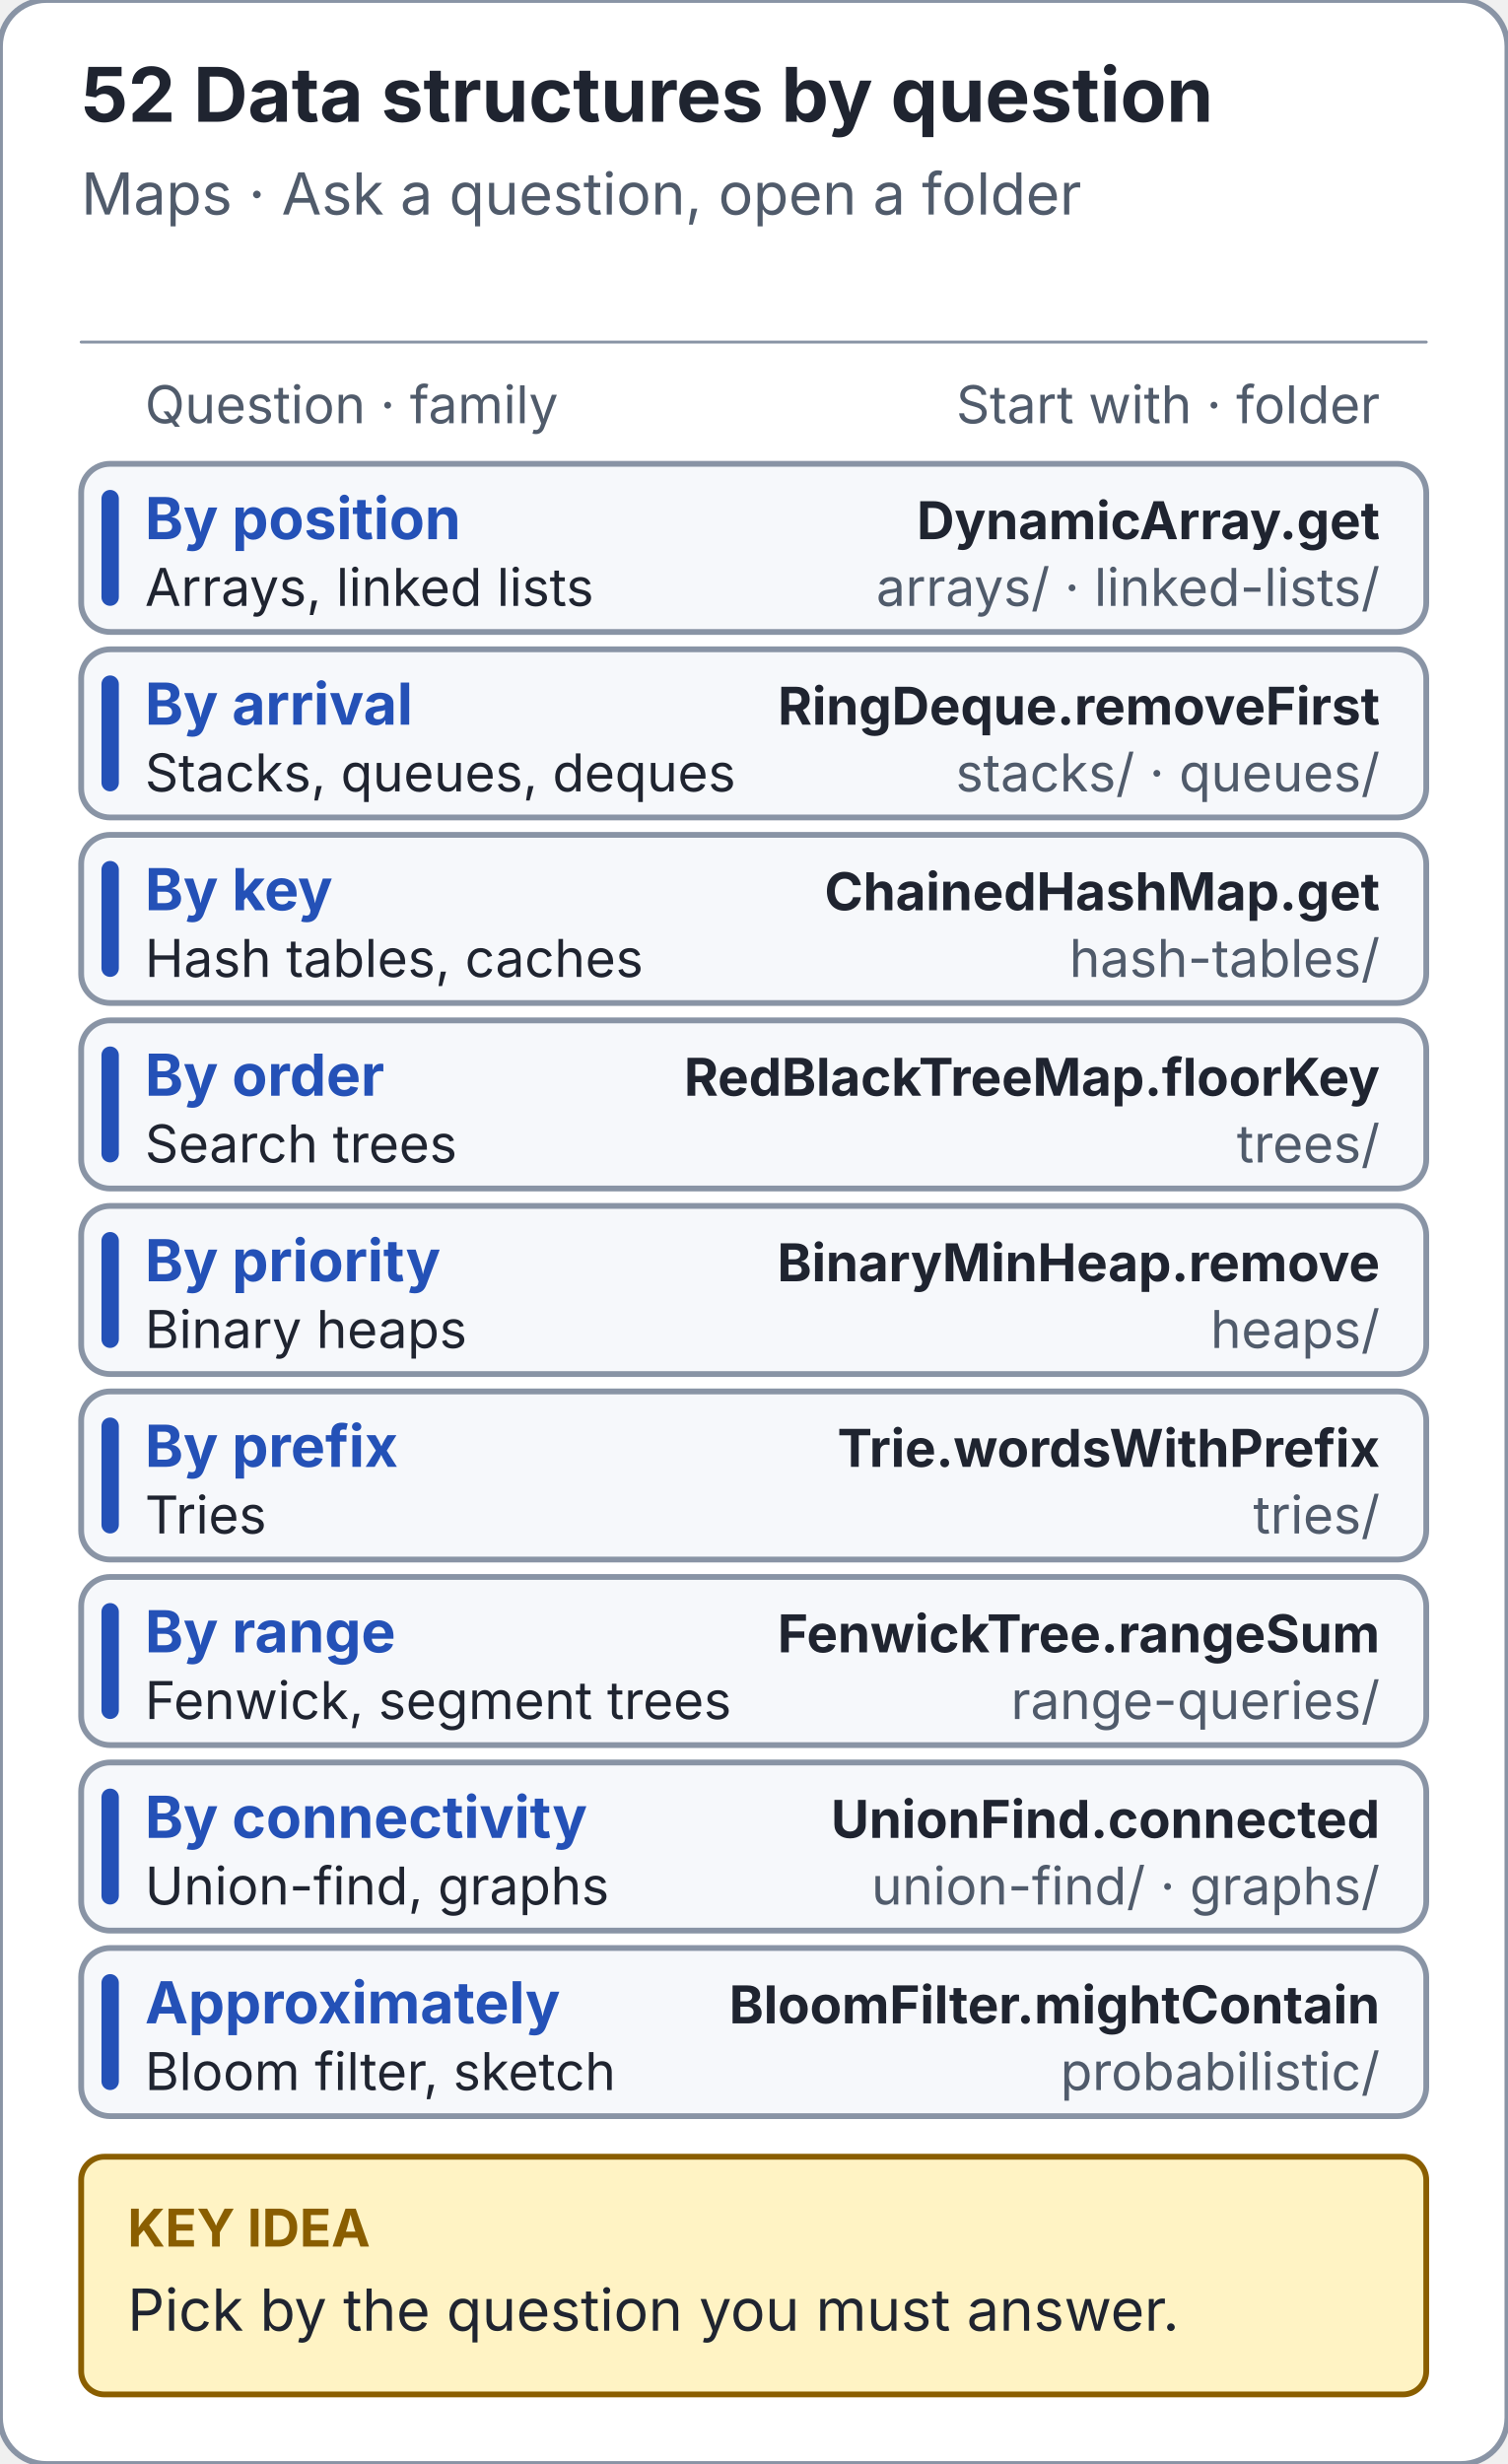
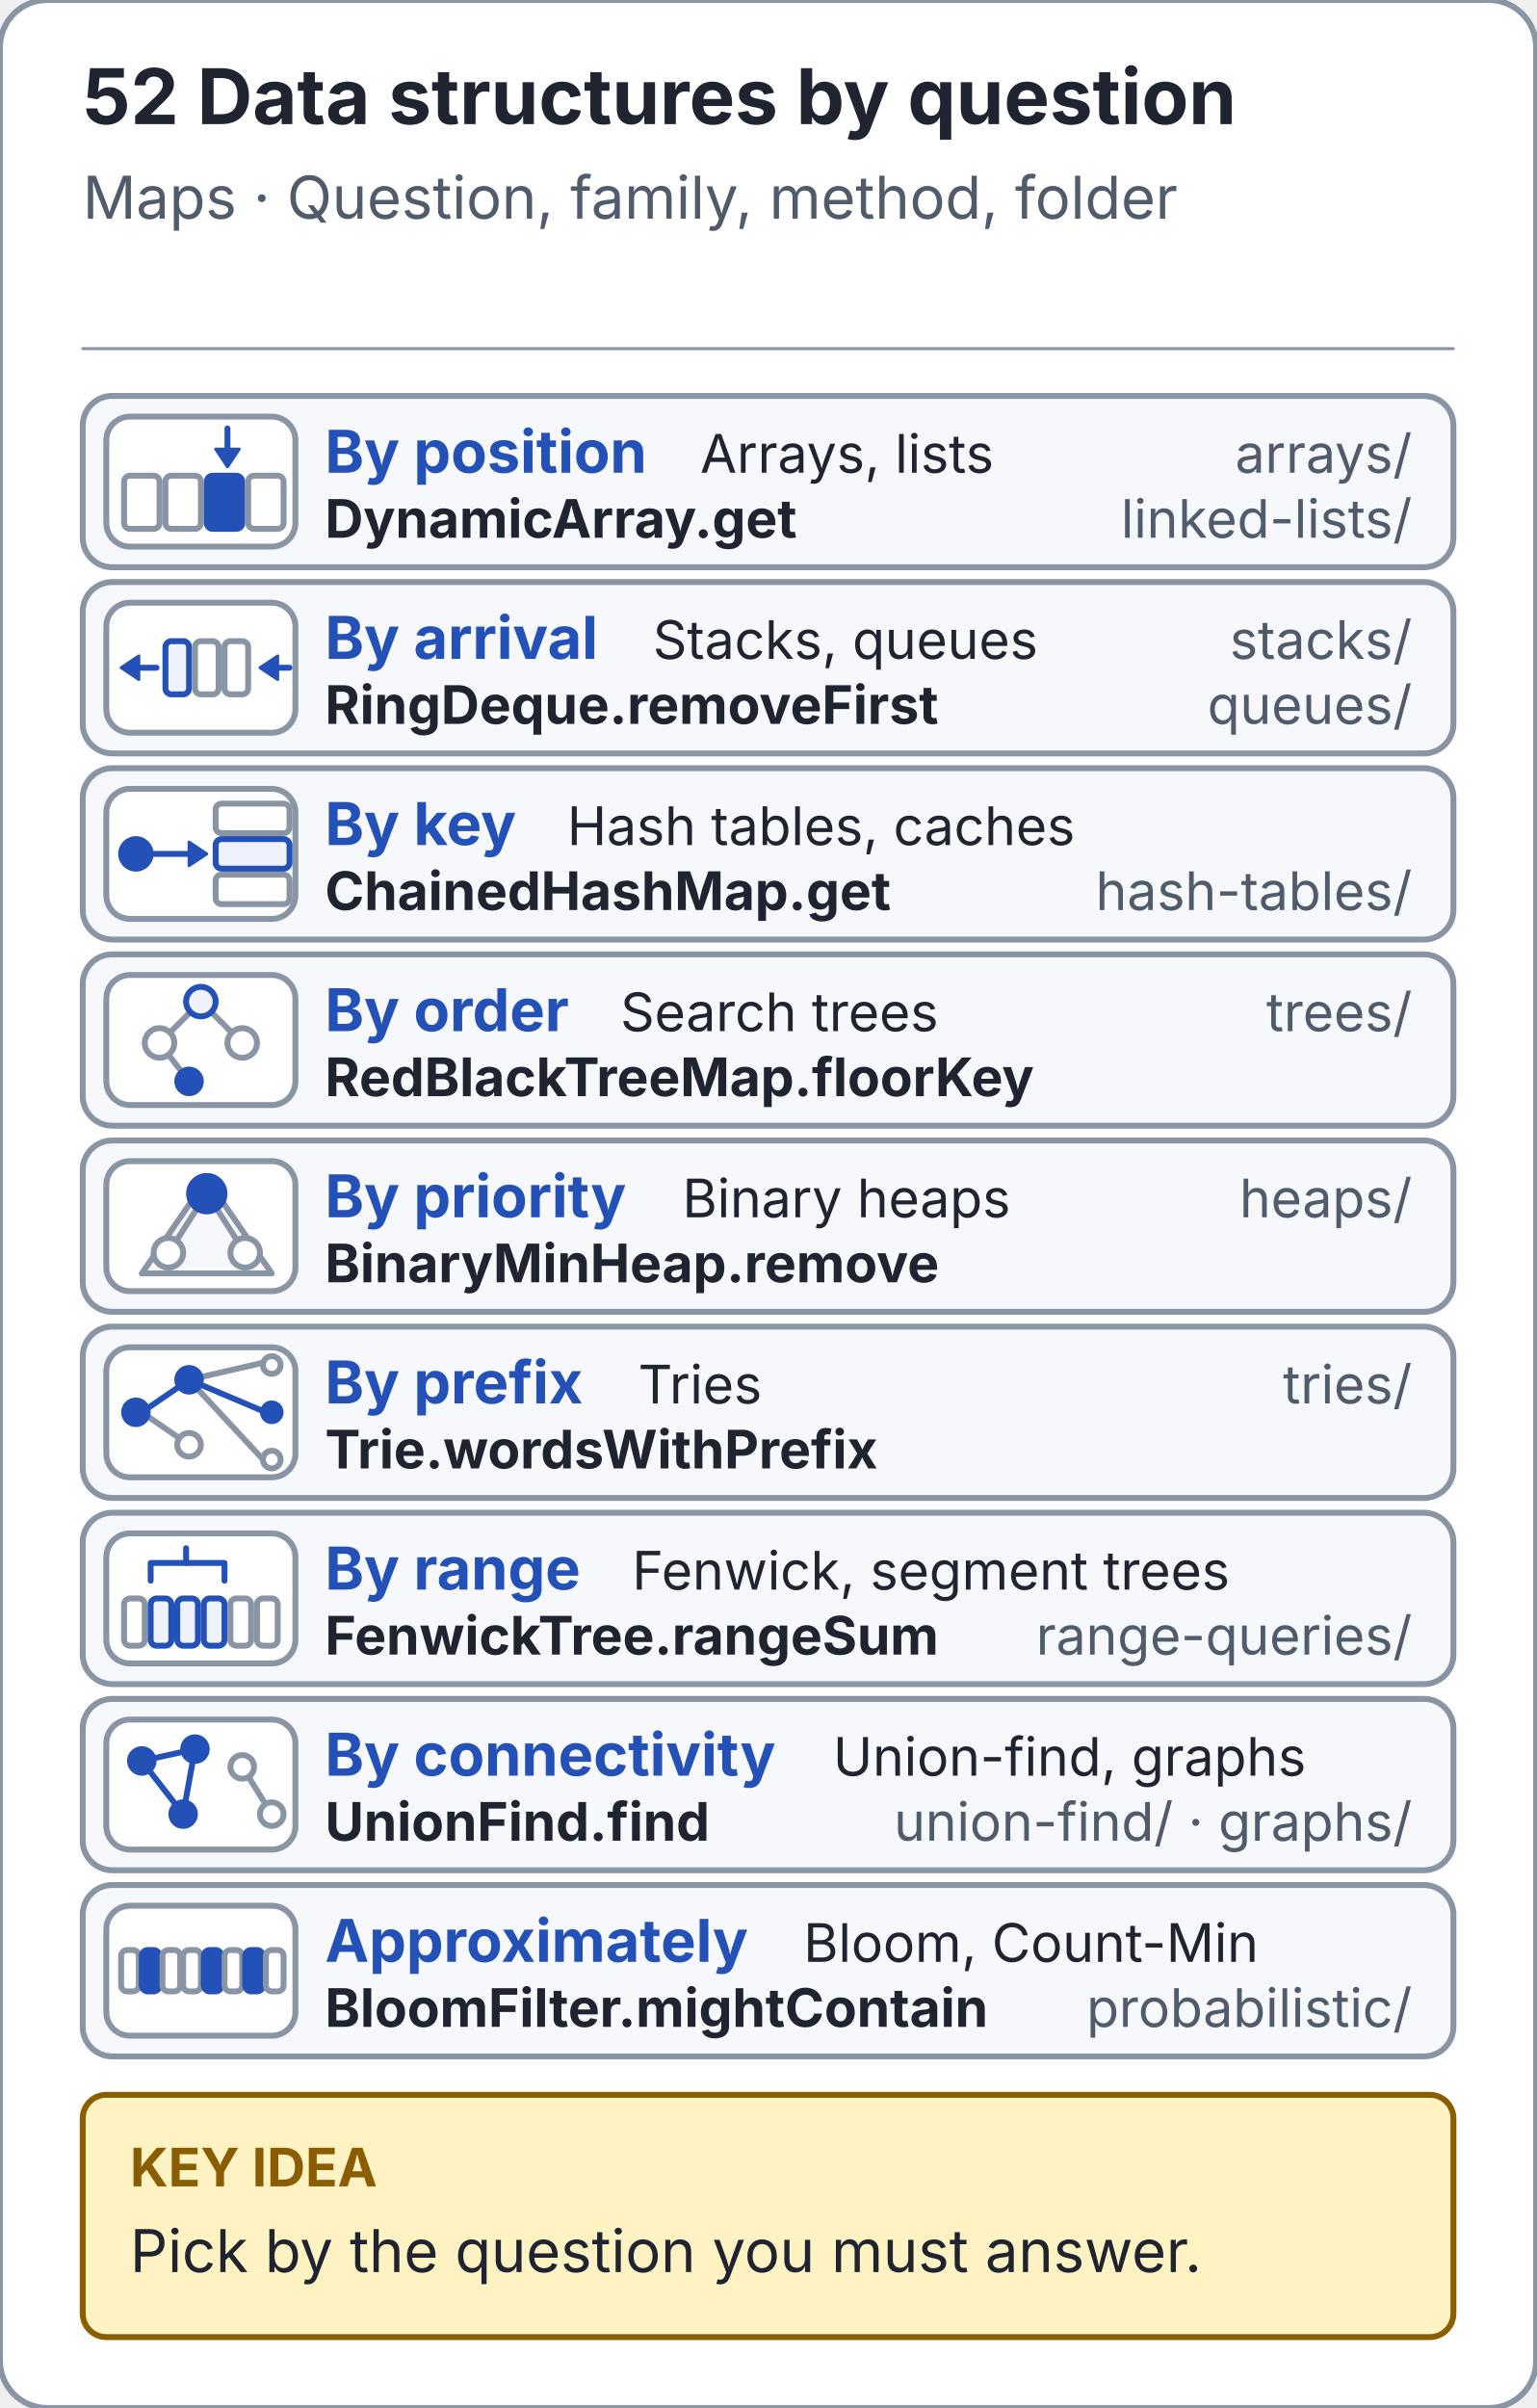
- <svg xmlns="http://www.w3.org/2000/svg" viewBox="0 0 520 850" width="520" height="850" role="img" aria-labelledby="title desc">
+ <svg xmlns="http://www.w3.org/2000/svg" viewBox="0 0 520 815" width="520" height="815" role="img" aria-labelledby="title desc">
  <style>text{font-family:system-ui,-apple-system,BlinkMacSystemFont,"Segoe UI",sans-serif} line,path{stroke-linecap:round;stroke-linejoin:round}</style>
  <defs>
    <marker id="data-structures-map-paper-arrow" markerWidth="9" markerHeight="9" refX="8" refY="4" orient="auto" markerUnits="userSpaceOnUse">
      <path d="M 0 0 L 8 4 L 0 8 Z" fill="#ffffff" />
    </marker>
    <marker id="data-structures-map-ink-arrow" markerWidth="9" markerHeight="9" refX="8" refY="4" orient="auto" markerUnits="userSpaceOnUse">
      <path d="M 0 0 L 8 4 L 0 8 Z" fill="#1f2430" />
    </marker>
    <marker id="data-structures-map-muted-arrow" markerWidth="9" markerHeight="9" refX="8" refY="4" orient="auto" markerUnits="userSpaceOnUse">
      <path d="M 0 0 L 8 4 L 0 8 Z" fill="#505b6b" />
    </marker>
    <marker id="data-structures-map-line-arrow" markerWidth="9" markerHeight="9" refX="8" refY="4" orient="auto" markerUnits="userSpaceOnUse">
      <path d="M 0 0 L 8 4 L 0 8 Z" fill="#8994a5" />
    </marker>
    <marker id="data-structures-map-blue-arrow" markerWidth="9" markerHeight="9" refX="8" refY="4" orient="auto" markerUnits="userSpaceOnUse">
      <path d="M 0 0 L 8 4 L 0 8 Z" fill="#2451b7" />
    </marker>
    <marker id="data-structures-map-soft-arrow" markerWidth="9" markerHeight="9" refX="8" refY="4" orient="auto" markerUnits="userSpaceOnUse">
      <path d="M 0 0 L 8 4 L 0 8 Z" fill="#edf2fc" />
    </marker>
    <marker id="data-structures-map-note-arrow" markerWidth="9" markerHeight="9" refX="8" refY="4" orient="auto" markerUnits="userSpaceOnUse">
      <path d="M 0 0 L 8 4 L 0 8 Z" fill="#fff3c4" />
    </marker>
    <marker id="data-structures-map-gold-arrow" markerWidth="9" markerHeight="9" refX="8" refY="4" orient="auto" markerUnits="userSpaceOnUse">
      <path d="M 0 0 L 8 4 L 0 8 Z" fill="#8a5e00" />
    </marker>
    <marker id="data-structures-map-red-arrow" markerWidth="9" markerHeight="9" refX="8" refY="4" orient="auto" markerUnits="userSpaceOnUse">
      <path d="M 0 0 L 8 4 L 0 8 Z" fill="#bd3026" />
    </marker>
    <marker id="data-structures-map-panel-arrow" markerWidth="9" markerHeight="9" refX="8" refY="4" orient="auto" markerUnits="userSpaceOnUse">
      <path d="M 0 0 L 8 4 L 0 8 Z" fill="#f6f8fb" />
    </marker>
    <marker id="data-structures-map-green-arrow" markerWidth="9" markerHeight="9" refX="8" refY="4" orient="auto" markerUnits="userSpaceOnUse">
      <path d="M 0 0 L 8 4 L 0 8 Z" fill="#1c6b3c" />
    </marker>
    <marker id="data-structures-map-mint-arrow" markerWidth="9" markerHeight="9" refX="8" refY="4" orient="auto" markerUnits="userSpaceOnUse">
      <path d="M 0 0 L 8 4 L 0 8 Z" fill="#e3f4e8" />
    </marker>
    <marker id="data-structures-map-violet-arrow" markerWidth="9" markerHeight="9" refX="8" refY="4" orient="auto" markerUnits="userSpaceOnUse">
      <path d="M 0 0 L 8 4 L 0 8 Z" fill="#6b3fb8" />
    </marker>
    <marker id="data-structures-map-lilac-arrow" markerWidth="9" markerHeight="9" refX="8" refY="4" orient="auto" markerUnits="userSpaceOnUse">
      <path d="M 0 0 L 8 4 L 0 8 Z" fill="#f0eafb" />
    </marker>
    <marker id="data-structures-map-rose-arrow" markerWidth="9" markerHeight="9" refX="8" refY="4" orient="auto" markerUnits="userSpaceOnUse">
      <path d="M 0 0 L 8 4 L 0 8 Z" fill="#fde9e7" />
    </marker>
  </defs>
-   <rect x="0" y="0" width="520" height="850" rx="16" fill="#ffffff" stroke="#8994a5" stroke-width="2" />
+   <rect x="0" y="0" width="520" height="815" rx="16" fill="#ffffff" stroke="#8994a5" stroke-width="2" />
  <text x="28" y="42" font-size="26" fill="#1f2430" text-anchor="start" font-weight="700">52  Data structures by question</text>
-   <text x="28" y="74" font-size="20" fill="#505b6b" text-anchor="start" font-weight="400">Maps · Ask a question, open a folder</text>
+   <text x="28" y="74" font-size="20" fill="#505b6b" text-anchor="start" font-weight="400">Maps · Question, family, method, folder</text>
  <line x1="28" y1="118" x2="492" y2="118" stroke="#8994a5" stroke-width="1" />
-   <text x="50" y="146" font-size="18" fill="#505b6b" text-anchor="start" font-weight="400">Question · family</text>
-   <text x="476" y="146" font-size="18" fill="#505b6b" text-anchor="end" font-weight="400">Start with · folder</text>
-   <rect x="28" y="160" width="464" height="58" rx="10" fill="#f6f8fb" stroke="#8994a5" stroke-width="2" />
-   <rect x="36" y="170" width="4" height="38" rx="2" fill="#2451b7" stroke="#2451b7" stroke-width="2" />
-   <text x="50" y="186" font-size="20" fill="#2451b7" text-anchor="start" font-weight="700">By position</text>
-   <text x="476" y="186" font-size="18" fill="#1f2430" text-anchor="end" font-weight="700">DynamicArray.get</text>
-   <text x="50" y="209" font-size="18" fill="#1f2430" text-anchor="start" font-weight="400">Arrays, linked lists</text>
-   <text x="476" y="209" font-size="18" fill="#505b6b" text-anchor="end" font-weight="400">arrays/ · linked-lists/</text>
-   <rect x="28" y="224" width="464" height="58" rx="10" fill="#f6f8fb" stroke="#8994a5" stroke-width="2" />
-   <rect x="36" y="234" width="4" height="38" rx="2" fill="#2451b7" stroke="#2451b7" stroke-width="2" />
-   <text x="50" y="250" font-size="20" fill="#2451b7" text-anchor="start" font-weight="700">By arrival</text>
-   <text x="476" y="250" font-size="18" fill="#1f2430" text-anchor="end" font-weight="700">RingDeque.removeFirst</text>
-   <text x="50" y="273" font-size="18" fill="#1f2430" text-anchor="start" font-weight="400">Stacks, queues, deques</text>
-   <text x="476" y="273" font-size="18" fill="#505b6b" text-anchor="end" font-weight="400">stacks/ · queues/</text>
-   <rect x="28" y="288" width="464" height="58" rx="10" fill="#f6f8fb" stroke="#8994a5" stroke-width="2" />
-   <rect x="36" y="298" width="4" height="38" rx="2" fill="#2451b7" stroke="#2451b7" stroke-width="2" />
-   <text x="50" y="314" font-size="20" fill="#2451b7" text-anchor="start" font-weight="700">By key</text>
-   <text x="476" y="314" font-size="18" fill="#1f2430" text-anchor="end" font-weight="700">ChainedHashMap.get</text>
-   <text x="50" y="337" font-size="18" fill="#1f2430" text-anchor="start" font-weight="400">Hash tables, caches</text>
-   <text x="476" y="337" font-size="18" fill="#505b6b" text-anchor="end" font-weight="400">hash-tables/</text>
-   <rect x="28" y="352" width="464" height="58" rx="10" fill="#f6f8fb" stroke="#8994a5" stroke-width="2" />
-   <rect x="36" y="362" width="4" height="38" rx="2" fill="#2451b7" stroke="#2451b7" stroke-width="2" />
-   <text x="50" y="378" font-size="20" fill="#2451b7" text-anchor="start" font-weight="700">By order</text>
-   <text x="476" y="378" font-size="18" fill="#1f2430" text-anchor="end" font-weight="700">RedBlackTreeMap.floorKey</text>
-   <text x="50" y="401" font-size="18" fill="#1f2430" text-anchor="start" font-weight="400">Search trees</text>
-   <text x="476" y="401" font-size="18" fill="#505b6b" text-anchor="end" font-weight="400">trees/</text>
-   <rect x="28" y="416" width="464" height="58" rx="10" fill="#f6f8fb" stroke="#8994a5" stroke-width="2" />
-   <rect x="36" y="426" width="4" height="38" rx="2" fill="#2451b7" stroke="#2451b7" stroke-width="2" />
-   <text x="50" y="442" font-size="20" fill="#2451b7" text-anchor="start" font-weight="700">By priority</text>
-   <text x="476" y="442" font-size="18" fill="#1f2430" text-anchor="end" font-weight="700">BinaryMinHeap.remove</text>
-   <text x="50" y="465" font-size="18" fill="#1f2430" text-anchor="start" font-weight="400">Binary heaps</text>
-   <text x="476" y="465" font-size="18" fill="#505b6b" text-anchor="end" font-weight="400">heaps/</text>
-   <rect x="28" y="480" width="464" height="58" rx="10" fill="#f6f8fb" stroke="#8994a5" stroke-width="2" />
-   <rect x="36" y="490" width="4" height="38" rx="2" fill="#2451b7" stroke="#2451b7" stroke-width="2" />
-   <text x="50" y="506" font-size="20" fill="#2451b7" text-anchor="start" font-weight="700">By prefix</text>
-   <text x="476" y="506" font-size="18" fill="#1f2430" text-anchor="end" font-weight="700">Trie.wordsWithPrefix</text>
-   <text x="50" y="529" font-size="18" fill="#1f2430" text-anchor="start" font-weight="400">Tries</text>
-   <text x="476" y="529" font-size="18" fill="#505b6b" text-anchor="end" font-weight="400">tries/</text>
-   <rect x="28" y="544" width="464" height="58" rx="10" fill="#f6f8fb" stroke="#8994a5" stroke-width="2" />
-   <rect x="36" y="554" width="4" height="38" rx="2" fill="#2451b7" stroke="#2451b7" stroke-width="2" />
-   <text x="50" y="570" font-size="20" fill="#2451b7" text-anchor="start" font-weight="700">By range</text>
-   <text x="476" y="570" font-size="18" fill="#1f2430" text-anchor="end" font-weight="700">FenwickTree.rangeSum</text>
-   <text x="50" y="593" font-size="18" fill="#1f2430" text-anchor="start" font-weight="400">Fenwick, segment trees</text>
-   <text x="476" y="593" font-size="18" fill="#505b6b" text-anchor="end" font-weight="400">range-queries/</text>
-   <rect x="28" y="608" width="464" height="58" rx="10" fill="#f6f8fb" stroke="#8994a5" stroke-width="2" />
-   <rect x="36" y="618" width="4" height="38" rx="2" fill="#2451b7" stroke="#2451b7" stroke-width="2" />
-   <text x="50" y="634" font-size="20" fill="#2451b7" text-anchor="start" font-weight="700">By connectivity</text>
-   <text x="476" y="634" font-size="18" fill="#1f2430" text-anchor="end" font-weight="700">UnionFind.connected</text>
-   <text x="50" y="657" font-size="18" fill="#1f2430" text-anchor="start" font-weight="400">Union-find, graphs</text>
-   <text x="476" y="657" font-size="18" fill="#505b6b" text-anchor="end" font-weight="400">union-find/ · graphs/</text>
-   <rect x="28" y="672" width="464" height="58" rx="10" fill="#f6f8fb" stroke="#8994a5" stroke-width="2" />
-   <rect x="36" y="682" width="4" height="38" rx="2" fill="#2451b7" stroke="#2451b7" stroke-width="2" />
-   <text x="50" y="698" font-size="20" fill="#2451b7" text-anchor="start" font-weight="700">Approximately</text>
-   <text x="476" y="698" font-size="18" fill="#1f2430" text-anchor="end" font-weight="700">BloomFilter.mightContain</text>
-   <text x="50" y="721" font-size="18" fill="#1f2430" text-anchor="start" font-weight="400">Bloom filter, sketch</text>
-   <text x="476" y="721" font-size="18" fill="#505b6b" text-anchor="end" font-weight="400">probabilistic/</text>
-   <rect x="28" y="744" width="464" height="82" rx="8" fill="#fff3c4" stroke="#8a5e00" stroke-width="2" />
-   <text x="44" y="775" font-size="18" fill="#8a5e00" text-anchor="start" font-weight="700">KEY IDEA</text>
-   <text x="44" y="804" font-size="20" fill="#1f2430" text-anchor="start" font-weight="400">Pick by the question you must answer.</text>
+   <rect x="28" y="134" width="464" height="58" rx="10" fill="#f6f8fb" stroke="#8994a5" stroke-width="2" />
+   <rect x="36" y="141" width="64" height="44" rx="8" fill="#ffffff" stroke="#8994a5" stroke-width="2" />
+   <rect x="42" y="161" width="12" height="18" rx="2" fill="#ffffff" stroke="#8994a5" stroke-width="2" />
+   <rect x="56" y="161" width="12" height="18" rx="2" fill="#ffffff" stroke="#8994a5" stroke-width="2" />
+   <rect x="70" y="161" width="12" height="18" rx="2" fill="#2451b7" stroke="#2451b7" stroke-width="2" />
+   <rect x="84" y="161" width="12" height="18" rx="2" fill="#ffffff" stroke="#8994a5" stroke-width="2" />
+   <line x1="77" y1="145" x2="77" y2="152" stroke="#2451b7" stroke-width="2" />
+   <path d="M 77 158 L 73 152 L 81 152 Z" fill="#2451b7" stroke="#2451b7" stroke-width="1" />
+   <text x="110" y="160" font-size="20" fill="#2451b7" text-anchor="start" font-weight="700">By position</text>
+   <text x="237" y="160" font-size="18" fill="#1f2430" text-anchor="start" font-weight="400">Arrays, lists</text>
+   <text x="110" y="182" font-size="18" fill="#1f2430" text-anchor="start" font-weight="700">DynamicArray.get</text>
+   <text x="478" y="160" font-size="18" fill="#505b6b" text-anchor="end" font-weight="400">arrays/</text>
+   <text x="478" y="182" font-size="18" fill="#505b6b" text-anchor="end" font-weight="400">linked-lists/</text>
+   <rect x="28" y="197" width="464" height="58" rx="10" fill="#f6f8fb" stroke="#8994a5" stroke-width="2" />
+   <rect x="36" y="204" width="64" height="44" rx="8" fill="#ffffff" stroke="#8994a5" stroke-width="2" />
+   <rect x="56" y="217" width="8" height="18" rx="2" fill="#edf2fc" stroke="#2451b7" stroke-width="2" />
+   <rect x="66" y="217" width="8" height="18" rx="2" fill="#ffffff" stroke="#8994a5" stroke-width="2" />
+   <rect x="76" y="217" width="8" height="18" rx="2" fill="#ffffff" stroke="#8994a5" stroke-width="2" />
+   <line x1="98" y1="226" x2="93" y2="226" stroke="#2451b7" stroke-width="2" />
+   <path d="M 88 226 L 94 222 L 94 230 Z" fill="#2451b7" stroke="#2451b7" stroke-width="1" />
+   <line x1="53" y1="226" x2="46" y2="226" stroke="#2451b7" stroke-width="2" />
+   <path d="M 41 226 L 47 222 L 47 230 Z" fill="#2451b7" stroke="#2451b7" stroke-width="1" />
+   <text x="110" y="223" font-size="20" fill="#2451b7" text-anchor="start" font-weight="700">By arrival</text>
+   <text x="221" y="223" font-size="18" fill="#1f2430" text-anchor="start" font-weight="400">Stacks, queues</text>
+   <text x="110" y="245" font-size="18" fill="#1f2430" text-anchor="start" font-weight="700">RingDeque.removeFirst</text>
+   <text x="478" y="223" font-size="18" fill="#505b6b" text-anchor="end" font-weight="400">stacks/</text>
+   <text x="478" y="245" font-size="18" fill="#505b6b" text-anchor="end" font-weight="400">queues/</text>
+   <rect x="28" y="260" width="464" height="58" rx="10" fill="#f6f8fb" stroke="#8994a5" stroke-width="2" />
+   <rect x="36" y="267" width="64" height="44" rx="8" fill="#ffffff" stroke="#8994a5" stroke-width="2" />
+   <circle cx="46" cy="289" r="5" fill="#2451b7" stroke="#2451b7" stroke-width="2" />
+   <line x1="52" y1="289" x2="64" y2="289" stroke="#2451b7" stroke-width="2" />
+   <path d="M 70 289 L 64 285 L 64 293 Z" fill="#2451b7" stroke="#2451b7" stroke-width="1" />
+   <rect x="73" y="272" width="25" height="10" rx="2" fill="#ffffff" stroke="#8994a5" stroke-width="2" />
+   <rect x="73" y="284" width="25" height="10" rx="2" fill="#edf2fc" stroke="#2451b7" stroke-width="2" />
+   <rect x="73" y="296" width="25" height="10" rx="2" fill="#ffffff" stroke="#8994a5" stroke-width="2" />
+   <text x="110" y="286" font-size="20" fill="#2451b7" text-anchor="start" font-weight="700">By key</text>
+   <text x="192" y="286" font-size="18" fill="#1f2430" text-anchor="start" font-weight="400">Hash tables, caches</text>
+   <text x="110" y="308" font-size="18" fill="#1f2430" text-anchor="start" font-weight="700">ChainedHashMap.get</text>
+   <text x="478" y="308" font-size="18" fill="#505b6b" text-anchor="end" font-weight="400">hash-tables/</text>
+   <rect x="28" y="323" width="464" height="58" rx="10" fill="#f6f8fb" stroke="#8994a5" stroke-width="2" />
+   <rect x="36" y="330" width="64" height="44" rx="8" fill="#ffffff" stroke="#8994a5" stroke-width="2" />
+   <line x1="68" y1="339" x2="54" y2="353" stroke="#8994a5" stroke-width="2" />
+   <line x1="68" y1="339" x2="82" y2="353" stroke="#8994a5" stroke-width="2" />
+   <line x1="54" y1="353" x2="64" y2="366" stroke="#8994a5" stroke-width="2" />
+   <circle cx="68" cy="339" r="5" fill="#edf2fc" stroke="#2451b7" stroke-width="2" />
+   <circle cx="54" cy="353" r="5" fill="#ffffff" stroke="#8994a5" stroke-width="2" />
+   <circle cx="82" cy="353" r="5" fill="#ffffff" stroke="#8994a5" stroke-width="2" />
+   <circle cx="64" cy="366" r="4" fill="#2451b7" stroke="#2451b7" stroke-width="2" />
+   <text x="110" y="349" font-size="20" fill="#2451b7" text-anchor="start" font-weight="700">By order</text>
+   <text x="210" y="349" font-size="18" fill="#1f2430" text-anchor="start" font-weight="400">Search trees</text>
+   <text x="110" y="371" font-size="18" fill="#1f2430" text-anchor="start" font-weight="700">RedBlackTreeMap.floorKey</text>
+   <text x="478" y="349" font-size="18" fill="#505b6b" text-anchor="end" font-weight="400">trees/</text>
+   <rect x="28" y="386" width="464" height="58" rx="10" fill="#f6f8fb" stroke="#8994a5" stroke-width="2" />
+   <rect x="36" y="393" width="64" height="44" rx="8" fill="#ffffff" stroke="#8994a5" stroke-width="2" />
+   <path d="M 70 399 L 48 431 L 92 431 Z" fill="#f6f8fb" stroke="#8994a5" stroke-width="2" />
+   <line x1="68" y1="407" x2="59" y2="421" stroke="#8994a5" stroke-width="2" />
+   <line x1="72" y1="407" x2="81" y2="421" stroke="#8994a5" stroke-width="2" />
+   <circle cx="70" cy="404" r="6" fill="#2451b7" stroke="#2451b7" stroke-width="2" />
+   <circle cx="57" cy="424" r="5" fill="#ffffff" stroke="#8994a5" stroke-width="2" />
+   <circle cx="83" cy="424" r="5" fill="#ffffff" stroke="#8994a5" stroke-width="2" />
+   <text x="110" y="412" font-size="20" fill="#2451b7" text-anchor="start" font-weight="700">By priority</text>
+   <text x="231" y="412" font-size="18" fill="#1f2430" text-anchor="start" font-weight="400">Binary heaps</text>
+   <text x="110" y="434" font-size="18" fill="#1f2430" text-anchor="start" font-weight="700">BinaryMinHeap.remove</text>
+   <text x="478" y="412" font-size="18" fill="#505b6b" text-anchor="end" font-weight="400">heaps/</text>
+   <rect x="28" y="449" width="464" height="58" rx="10" fill="#f6f8fb" stroke="#8994a5" stroke-width="2" />
+   <rect x="36" y="456" width="64" height="44" rx="8" fill="#ffffff" stroke="#8994a5" stroke-width="2" />
+   <line x1="48" y1="478" x2="64" y2="467" stroke="#2451b7" stroke-width="2" />
+   <line x1="48" y1="478" x2="64" y2="489" stroke="#8994a5" stroke-width="2" />
+   <line x1="64" y1="467" x2="90" y2="461" stroke="#8994a5" stroke-width="2" />
+   <line x1="64" y1="467" x2="90" y2="478" stroke="#2451b7" stroke-width="2" />
+   <line x1="64" y1="467" x2="90" y2="495" stroke="#8994a5" stroke-width="2" />
+   <circle cx="46" cy="478" r="4" fill="#2451b7" stroke="#2451b7" stroke-width="2" />
+   <circle cx="64" cy="467" r="4" fill="#2451b7" stroke="#2451b7" stroke-width="2" />
+   <circle cx="64" cy="489" r="4" fill="#ffffff" stroke="#8994a5" stroke-width="2" />
+   <circle cx="92" cy="462" r="3" fill="#ffffff" stroke="#8994a5" stroke-width="2" />
+   <circle cx="92" cy="478" r="3" fill="#2451b7" stroke="#2451b7" stroke-width="2" />
+   <circle cx="92" cy="494" r="3" fill="#ffffff" stroke="#8994a5" stroke-width="2" />
+   <text x="110" y="475" font-size="20" fill="#2451b7" text-anchor="start" font-weight="700">By prefix</text>
+   <text x="216" y="475" font-size="18" fill="#1f2430" text-anchor="start" font-weight="400">Tries</text>
+   <text x="110" y="497" font-size="18" fill="#1f2430" text-anchor="start" font-weight="700">Trie.wordsWithPrefix</text>
+   <text x="478" y="475" font-size="18" fill="#505b6b" text-anchor="end" font-weight="400">tries/</text>
+   <rect x="28" y="512" width="464" height="58" rx="10" fill="#f6f8fb" stroke="#8994a5" stroke-width="2" />
+   <rect x="36" y="519" width="64" height="44" rx="8" fill="#ffffff" stroke="#8994a5" stroke-width="2" />
+   <rect x="42" y="541" width="7" height="16" rx="2" fill="#ffffff" stroke="#8994a5" stroke-width="2" />
+   <rect x="51" y="541" width="7" height="16" rx="2" fill="#edf2fc" stroke="#2451b7" stroke-width="2" />
+   <rect x="60" y="541" width="7" height="16" rx="2" fill="#edf2fc" stroke="#2451b7" stroke-width="2" />
+   <rect x="69" y="541" width="7" height="16" rx="2" fill="#edf2fc" stroke="#2451b7" stroke-width="2" />
+   <rect x="78" y="541" width="7" height="16" rx="2" fill="#ffffff" stroke="#8994a5" stroke-width="2" />
+   <rect x="87" y="541" width="7" height="16" rx="2" fill="#ffffff" stroke="#8994a5" stroke-width="2" />
+   <path d="M 51 535 L 51 529 L 76 529 L 76 535" fill="none" stroke="#2451b7" stroke-width="2" />
+   <line x1="63" y1="529" x2="63" y2="524" stroke="#2451b7" stroke-width="2" />
+   <text x="110" y="538" font-size="20" fill="#2451b7" text-anchor="start" font-weight="700">By range</text>
+   <text x="214" y="538" font-size="18" fill="#1f2430" text-anchor="start" font-weight="400">Fenwick, segment trees</text>
+   <text x="110" y="560" font-size="18" fill="#1f2430" text-anchor="start" font-weight="700">FenwickTree.rangeSum</text>
+   <text x="478" y="560" font-size="18" fill="#505b6b" text-anchor="end" font-weight="400">range-queries/</text>
+   <rect x="28" y="575" width="464" height="58" rx="10" fill="#f6f8fb" stroke="#8994a5" stroke-width="2" />
+   <rect x="36" y="582" width="64" height="44" rx="8" fill="#ffffff" stroke="#8994a5" stroke-width="2" />
+   <line x1="48" y1="596" x2="62" y2="614" stroke="#2451b7" stroke-width="2" />
+   <line x1="48" y1="596" x2="66" y2="592" stroke="#2451b7" stroke-width="2" />
+   <line x1="66" y1="592" x2="62" y2="614" stroke="#2451b7" stroke-width="2" />
+   <circle cx="48" cy="596" r="4" fill="#2451b7" stroke="#2451b7" stroke-width="2" />
+   <circle cx="66" cy="592" r="4" fill="#2451b7" stroke="#2451b7" stroke-width="2" />
+   <circle cx="62" cy="614" r="4" fill="#2451b7" stroke="#2451b7" stroke-width="2" />
+   <line x1="82" y1="598" x2="92" y2="614" stroke="#8994a5" stroke-width="2" />
+   <circle cx="82" cy="598" r="4" fill="#ffffff" stroke="#8994a5" stroke-width="2" />
+   <circle cx="92" cy="614" r="4" fill="#ffffff" stroke="#8994a5" stroke-width="2" />
+   <text x="110" y="601" font-size="20" fill="#2451b7" text-anchor="start" font-weight="700">By connectivity</text>
+   <text x="282" y="601" font-size="18" fill="#1f2430" text-anchor="start" font-weight="400">Union-find, graphs</text>
+   <text x="110" y="623" font-size="18" fill="#1f2430" text-anchor="start" font-weight="700">UnionFind.find</text>
+   <text x="478" y="623" font-size="18" fill="#505b6b" text-anchor="end" font-weight="400">union-find/ · graphs/</text>
+   <rect x="28" y="638" width="464" height="58" rx="10" fill="#f6f8fb" stroke="#8994a5" stroke-width="2" />
+   <rect x="36" y="645" width="64" height="44" rx="8" fill="#ffffff" stroke="#8994a5" stroke-width="2" />
+   <rect x="41" y="660" width="6" height="14" rx="2" fill="#ffffff" stroke="#8994a5" stroke-width="2" />
+   <rect x="48" y="660" width="6" height="14" rx="2" fill="#2451b7" stroke="#2451b7" stroke-width="2" />
+   <rect x="55" y="660" width="6" height="14" rx="2" fill="#ffffff" stroke="#8994a5" stroke-width="2" />
+   <rect x="62" y="660" width="6" height="14" rx="2" fill="#ffffff" stroke="#8994a5" stroke-width="2" />
+   <rect x="69" y="660" width="6" height="14" rx="2" fill="#2451b7" stroke="#2451b7" stroke-width="2" />
+   <rect x="76" y="660" width="6" height="14" rx="2" fill="#ffffff" stroke="#8994a5" stroke-width="2" />
+   <rect x="83" y="660" width="6" height="14" rx="2" fill="#2451b7" stroke="#2451b7" stroke-width="2" />
+   <rect x="90" y="660" width="6" height="14" rx="2" fill="#ffffff" stroke="#8994a5" stroke-width="2" />
+   <text x="110" y="664" font-size="20" fill="#2451b7" text-anchor="start" font-weight="700">Approximately</text>
+   <text x="272" y="664" font-size="18" fill="#1f2430" text-anchor="start" font-weight="400">Bloom, Count-Min</text>
+   <text x="110" y="686" font-size="18" fill="#1f2430" text-anchor="start" font-weight="700">BloomFilter.mightContain</text>
+   <text x="478" y="686" font-size="18" fill="#505b6b" text-anchor="end" font-weight="400">probabilistic/</text>
+   <rect x="28" y="709" width="464" height="82" rx="8" fill="#fff3c4" stroke="#8a5e00" stroke-width="2" />
+   <text x="44" y="740" font-size="18" fill="#8a5e00" text-anchor="start" font-weight="700">KEY IDEA</text>
+   <text x="44" y="769" font-size="20" fill="#1f2430" text-anchor="start" font-weight="400">Pick by the question you must answer.</text>
</svg>
